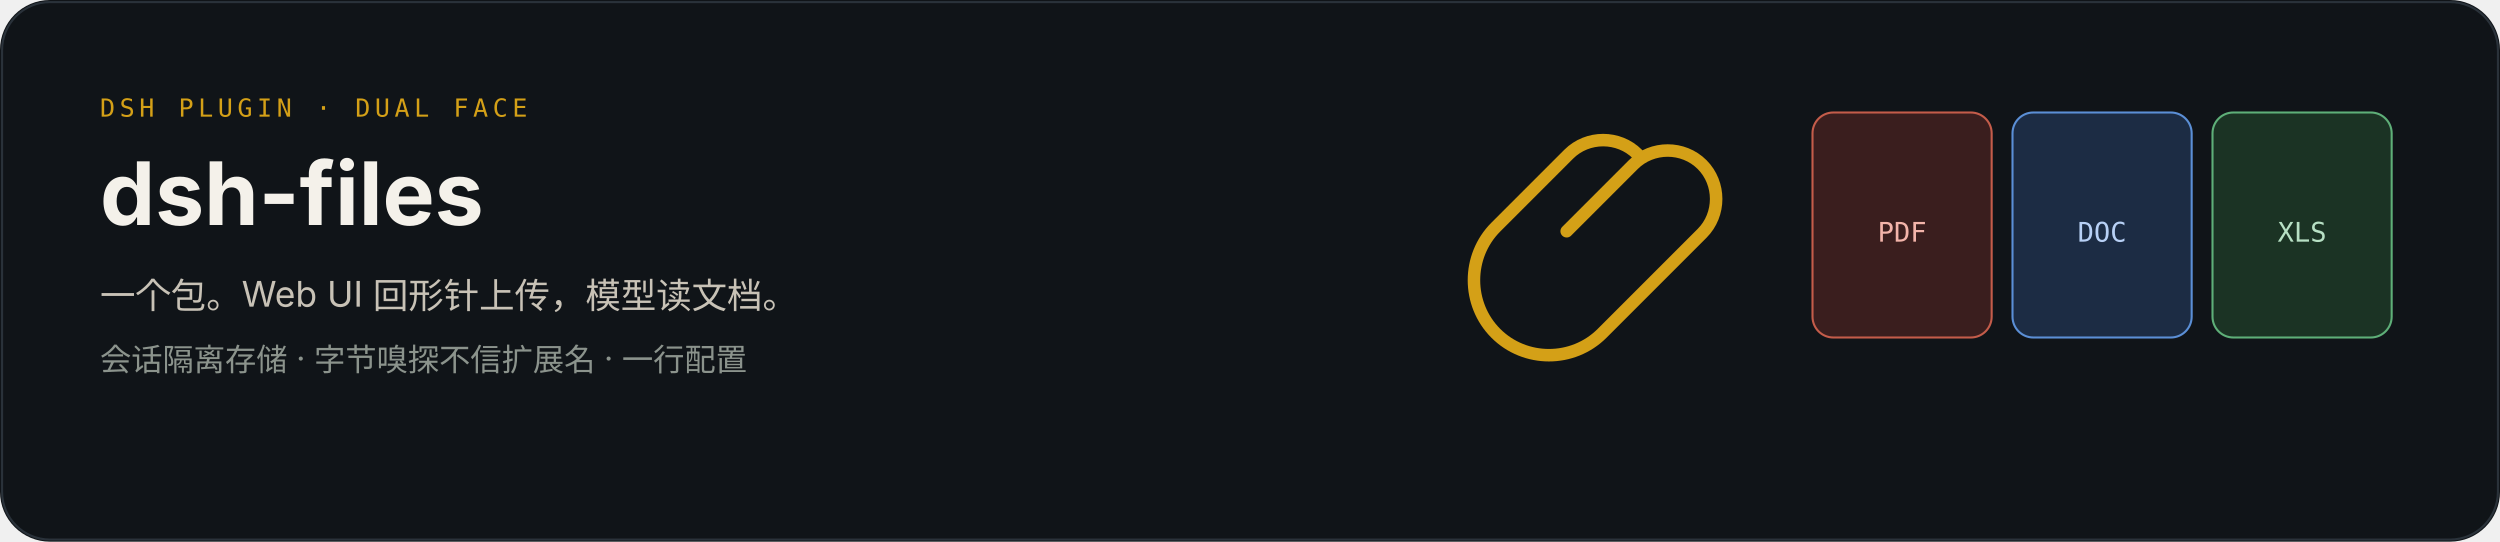
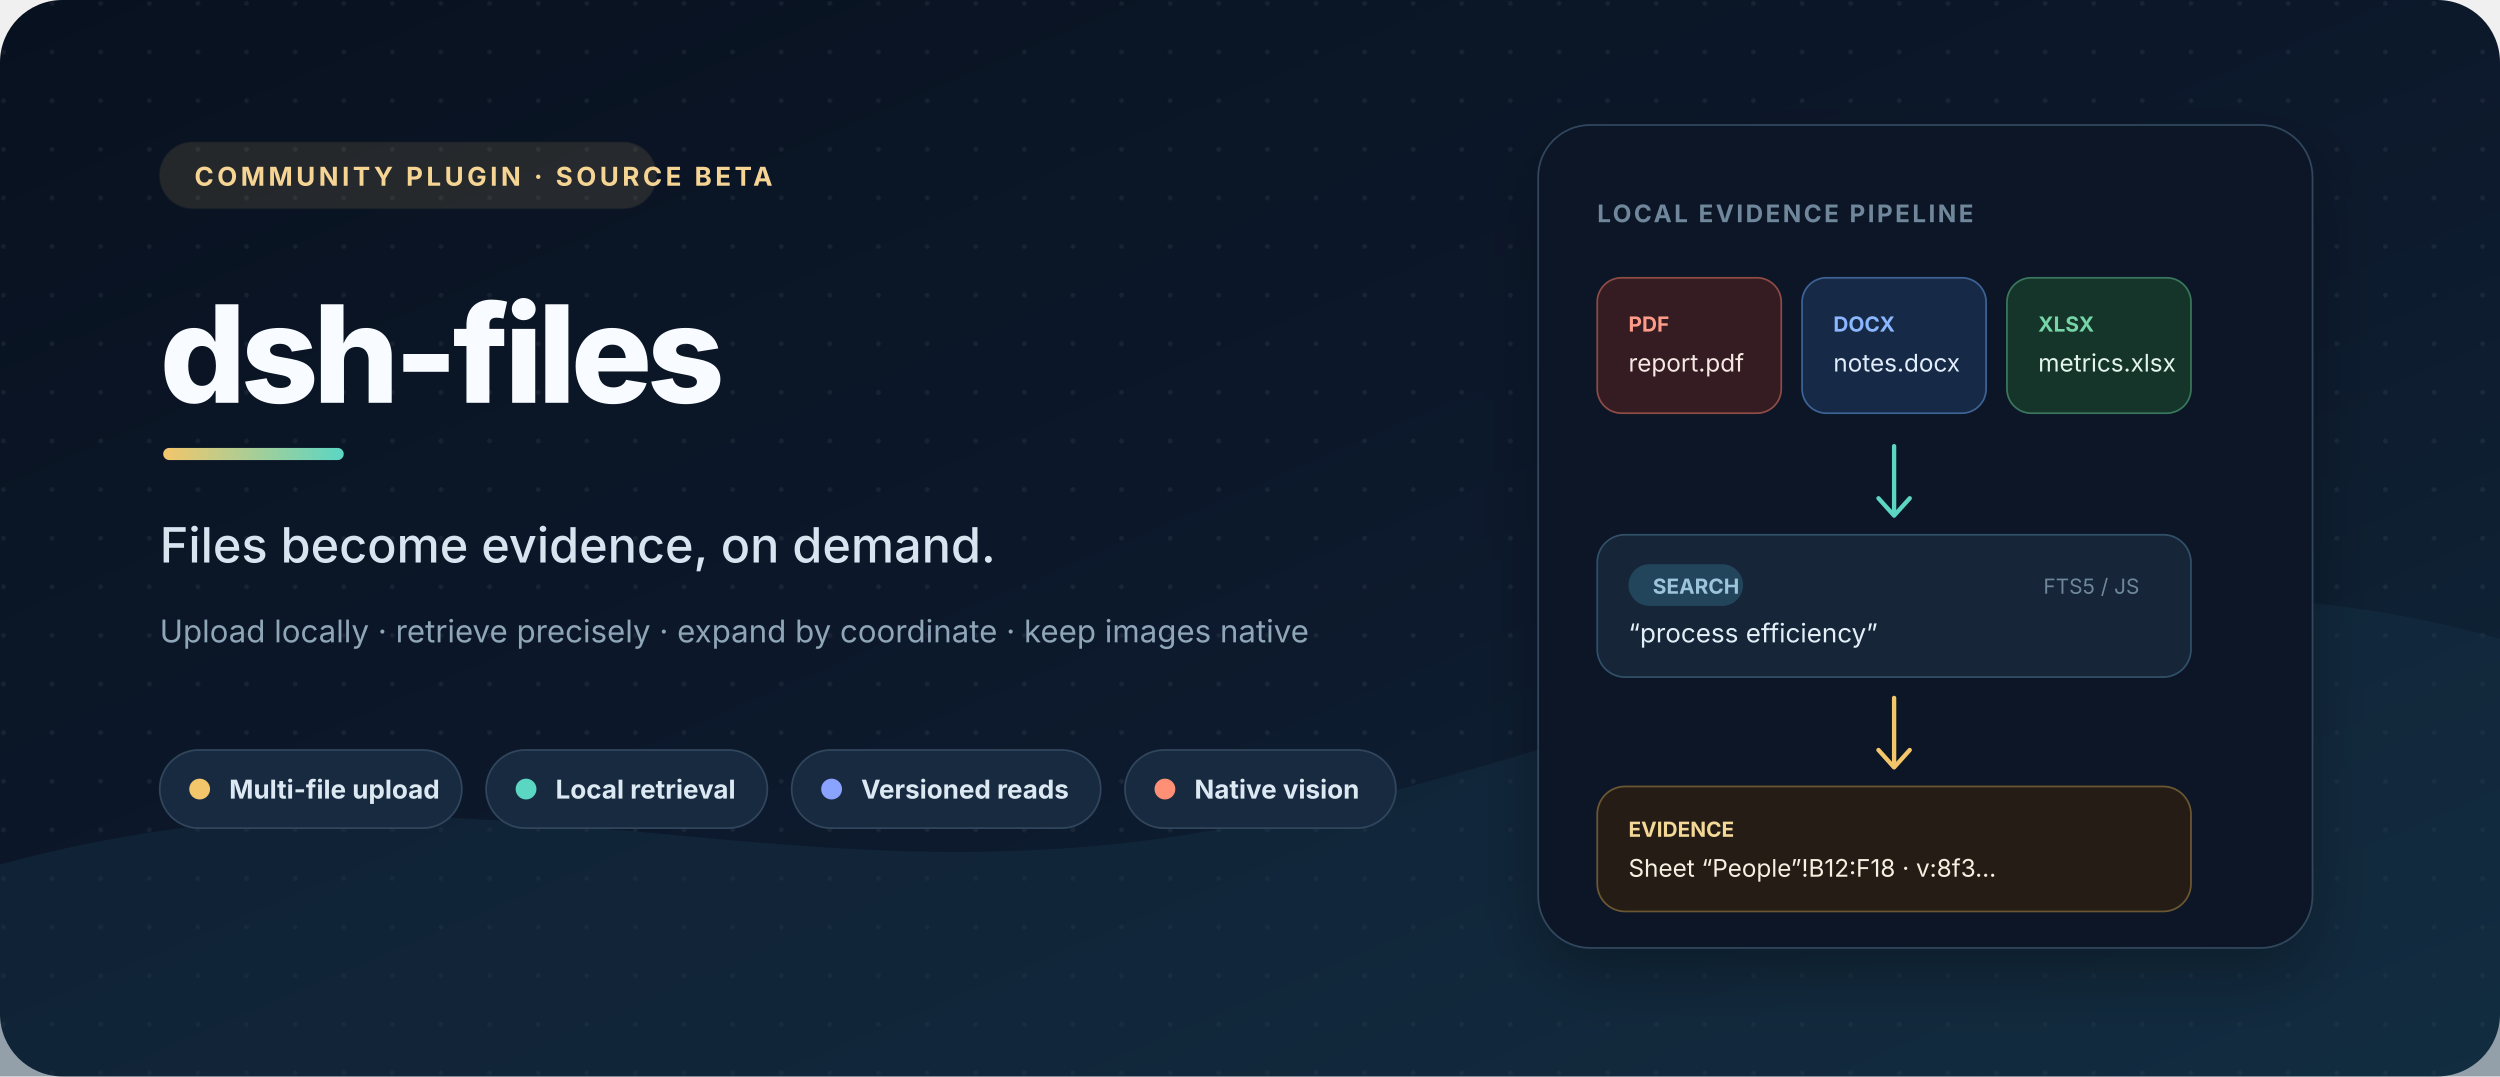
- <svg xmlns="http://www.w3.org/2000/svg" width="1200" height="260" viewBox="0 0 1200 260" role="img" aria-labelledby="title desc">
-   <rect width="1200" height="260" rx="24" fill="#101418" />
-   <rect x="1" y="1" width="1198" height="258" rx="23" fill="none" stroke="#2A323A" />
-   <g id="title-block" transform="translate(48 40)">
-     <text x="0" y="16" font-family="ui-monospace, SFMono-Regular, Menlo, monospace" font-size="12" fill="#D4A017" letter-spacing="2.2">DSH PLUGIN · DUAL FACE</text>
-     <text x="0" y="68" font-family="-apple-system, BlinkMacSystemFont, Segoe UI, PingFang SC, sans-serif" font-size="42" font-weight="700" fill="#F4F1EA">dsh-files</text>
-     <text x="0" y="108" font-family="-apple-system, BlinkMacSystemFont, Segoe UI, PingFang SC, sans-serif" font-size="17" fill="#C8C2B6">一个包。Web UI 回形针上传，模型读文档。</text>
-     <text x="0" y="138" font-family="-apple-system, BlinkMacSystemFont, Segoe UI, PingFang SC, sans-serif" font-size="15" fill="#8B938C">会话隔离存储 · 字节嗅探不信扩展名 · 一行配置</text>
+ <svg xmlns="http://www.w3.org/2000/svg" width="1440" height="620" viewBox="0 0 1440 620" role="img" aria-labelledby="title desc">
+   <defs>
+     <linearGradient id="bg" x1="0" y1="0" x2="1" y2="1">
+       <stop offset="0" stop-color="#08111f" />
+       <stop offset="0.58" stop-color="#0d1a2d" />
+       <stop offset="1" stop-color="#10283a" />
+     </linearGradient>
+     <linearGradient id="accent" x1="0" y1="0" x2="1" y2="0">
+       <stop offset="0" stop-color="#f3c66b" />
+       <stop offset="1" stop-color="#5bd6c3" />
+     </linearGradient>
+     <pattern id="dots" width="28" height="28" patternUnits="userSpaceOnUse">
+       <circle cx="2" cy="2" r="1.4" fill="#ffffff" opacity=".055" />
+     </pattern>
+     <filter id="shadow" x="-20%" y="-20%" width="140%" height="140%">
+       <feDropShadow dx="0" dy="16" stdDeviation="18" flood-color="#000000" flood-opacity=".28" />
+     </filter>
+   </defs>
+   <rect width="1440" height="620" rx="36" fill="url(#bg)" />
+   <rect width="1440" height="620" rx="36" fill="url(#dots)" />
+   <path d="M0 498C268 425 444 524 700 478c291-52 459-188 740-110v252H0Z" fill="#163348" opacity=".42" />
+   <g transform="translate(92 82)">
+     <rect width="286" height="38" rx="19" fill="#f3c66b" opacity=".12" stroke="#f3c66b" stroke-opacity=".42" />
+     <text x="20" y="25" fill="#f6d594" font-family="Inter, ui-sans-serif, system-ui, sans-serif" font-size="15" font-weight="700" letter-spacing="2">COMMUNITY PLUGIN · SOURCE BETA</text>
+     <text x="0" y="150" fill="#f8fbff" font-family="Inter, ui-sans-serif, system-ui, sans-serif" font-size="78" font-weight="760" letter-spacing="-3">dsh-files</text>
+     <rect x="2" y="176" width="104" height="7" rx="3.5" fill="url(#accent)" />
+     <text x="0" y="242" fill="#d8e4ef" font-family="Inter, ui-sans-serif, system-ui, sans-serif" font-size="28" font-weight="520">Files become evidence, on demand.</text>
+     <text x="0" y="288" fill="#8fa5b8" font-family="Inter, ui-sans-serif, system-ui, sans-serif" font-size="18">Upload locally · retrieve precisely · expand by coordinate · keep images native</text>
+     <g transform="translate(0 350)" font-family="Inter, ui-sans-serif, system-ui, sans-serif" font-size="15" font-weight="650">
+       <rect width="174" height="45" rx="22.5" fill="#172a40" stroke="#31465c" />
+       <circle cx="23" cy="22.5" r="6" fill="#f3c66b" />
+       <text x="40" y="28" fill="#dce8f2">Multi-file upload</text>
+       <rect x="188" width="162" height="45" rx="22.5" fill="#172a40" stroke="#31465c" />
+       <circle cx="211" cy="22.5" r="6" fill="#5bd6c3" />
+       <text x="228" y="28" fill="#dce8f2">Local retrieval</text>
+       <rect x="364" width="178" height="45" rx="22.5" fill="#172a40" stroke="#31465c" />
+       <circle cx="387" cy="22.5" r="6" fill="#8aa3ff" />
+       <text x="404" y="28" fill="#dce8f2">Versioned reads</text>
+       <rect x="556" width="156" height="45" rx="22.5" fill="#172a40" stroke="#31465c" />
+       <circle cx="579" cy="22.5" r="6" fill="#ff8f75" />
+       <text x="596" y="28" fill="#dce8f2">Native vision</text>
+     </g>
  </g>
-   <g id="project-proof" transform="translate(700 46)">
-     <path d="M86 28c-9-9-24-9-33 0L18 63c-14 14-14 37 0 51s37 14 51 0l48-48c9-9 9-24 0-33s-24-9-33 0L52 65" fill="none" stroke="#D4A017" stroke-width="6" stroke-linecap="round" />
-     <g transform="translate(170 8)">
-       <rect width="86" height="108" rx="10" fill="#3A1E1E" stroke="#C45C4A" />
-       <text x="43" y="62" text-anchor="middle" font-family="ui-monospace, Menlo, monospace" font-size="13" fill="#F3B4AA">PDF</text>
-       <rect x="96" width="86" height="108" rx="10" fill="#1C2C44" stroke="#5B8FD6" />
-       <text x="139" y="62" text-anchor="middle" font-family="ui-monospace, Menlo, monospace" font-size="13" fill="#B7D0F5">DOC</text>
-       <rect x="192" width="86" height="108" rx="10" fill="#1B3324" stroke="#5EAF78" />
-       <text x="235" y="62" text-anchor="middle" font-family="ui-monospace, Menlo, monospace" font-size="13" fill="#B7E0C4">XLS</text>
+   <g transform="translate(886 72)" filter="url(#shadow)">
+     <rect width="446" height="474" rx="30" fill="#0b1626" stroke="#30465d" />
+     <g transform="translate(34 34)" font-family="Inter, ui-sans-serif, system-ui, sans-serif">
+       <text x="0" y="22" fill="#6f879b" font-size="14" font-weight="700" letter-spacing="1.4">LOCAL EVIDENCE PIPELINE</text>
+       <g transform="translate(0 54)">
+         <rect width="106" height="78" rx="14" fill="#351d21" stroke="#8e4b45" />
+         <text x="18" y="31" fill="#ff9b89" font-size="12" font-weight="700">PDF</text>
+         <text x="18" y="54" fill="#f5e8e5" font-size="14">report.pdf</text>
+         <rect x="118" width="106" height="78" rx="14" fill="#172a46" stroke="#3d6295" />
+         <text x="136" y="31" fill="#8ab7ff" font-size="12" font-weight="700">DOCX</text>
+         <text x="136" y="54" fill="#e2edfb" font-size="14">notes.docx</text>
+         <rect x="236" width="106" height="78" rx="14" fill="#173529" stroke="#39775d" />
+         <text x="254" y="31" fill="#75d5a8" font-size="12" font-weight="700">XLSX</text>
+         <text x="254" y="54" fill="#e2f4eb" font-size="14">metrics.xlsx</text>
+       </g>
+       <path d="M171 151v39" stroke="#5bd6c3" stroke-width="2.5" stroke-linecap="round" />
+       <path d="m162 181 9 10 9-10" fill="none" stroke="#5bd6c3" stroke-width="2.5" stroke-linecap="round" stroke-linejoin="round" />
+       <g transform="translate(0 202)">
+         <rect width="342" height="82" rx="16" fill="#132638" stroke="#325068" />
+         <rect x="18" y="17" width="66" height="24" rx="12" fill="#23445b" />
+         <text x="32" y="34" fill="#9cc4da" font-size="12" font-weight="700">SEARCH</text>
+         <text x="18" y="62" fill="#e4eef6" font-size="15">“process efficiency”</text>
+         <text x="257" y="34" fill="#6f879b" font-size="12">FTS5 / JS</text>
+       </g>
+       <path d="M171 296v39" stroke="#f3c66b" stroke-width="2.5" stroke-linecap="round" />
+       <path d="m162 326 9 10 9-10" fill="none" stroke="#f3c66b" stroke-width="2.5" stroke-linecap="round" stroke-linejoin="round" />
+       <g transform="translate(0 347)">
+         <rect width="342" height="72" rx="16" fill="#251f18" stroke="#6c5732" />
+         <text x="18" y="29" fill="#f4d897" font-size="12" font-weight="700">EVIDENCE</text>
+         <text x="18" y="52" fill="#f7efe0" font-size="14">Sheet “People”!B12:F18 · v:8f3…</text>
+       </g>
    </g>
  </g>
</svg>
